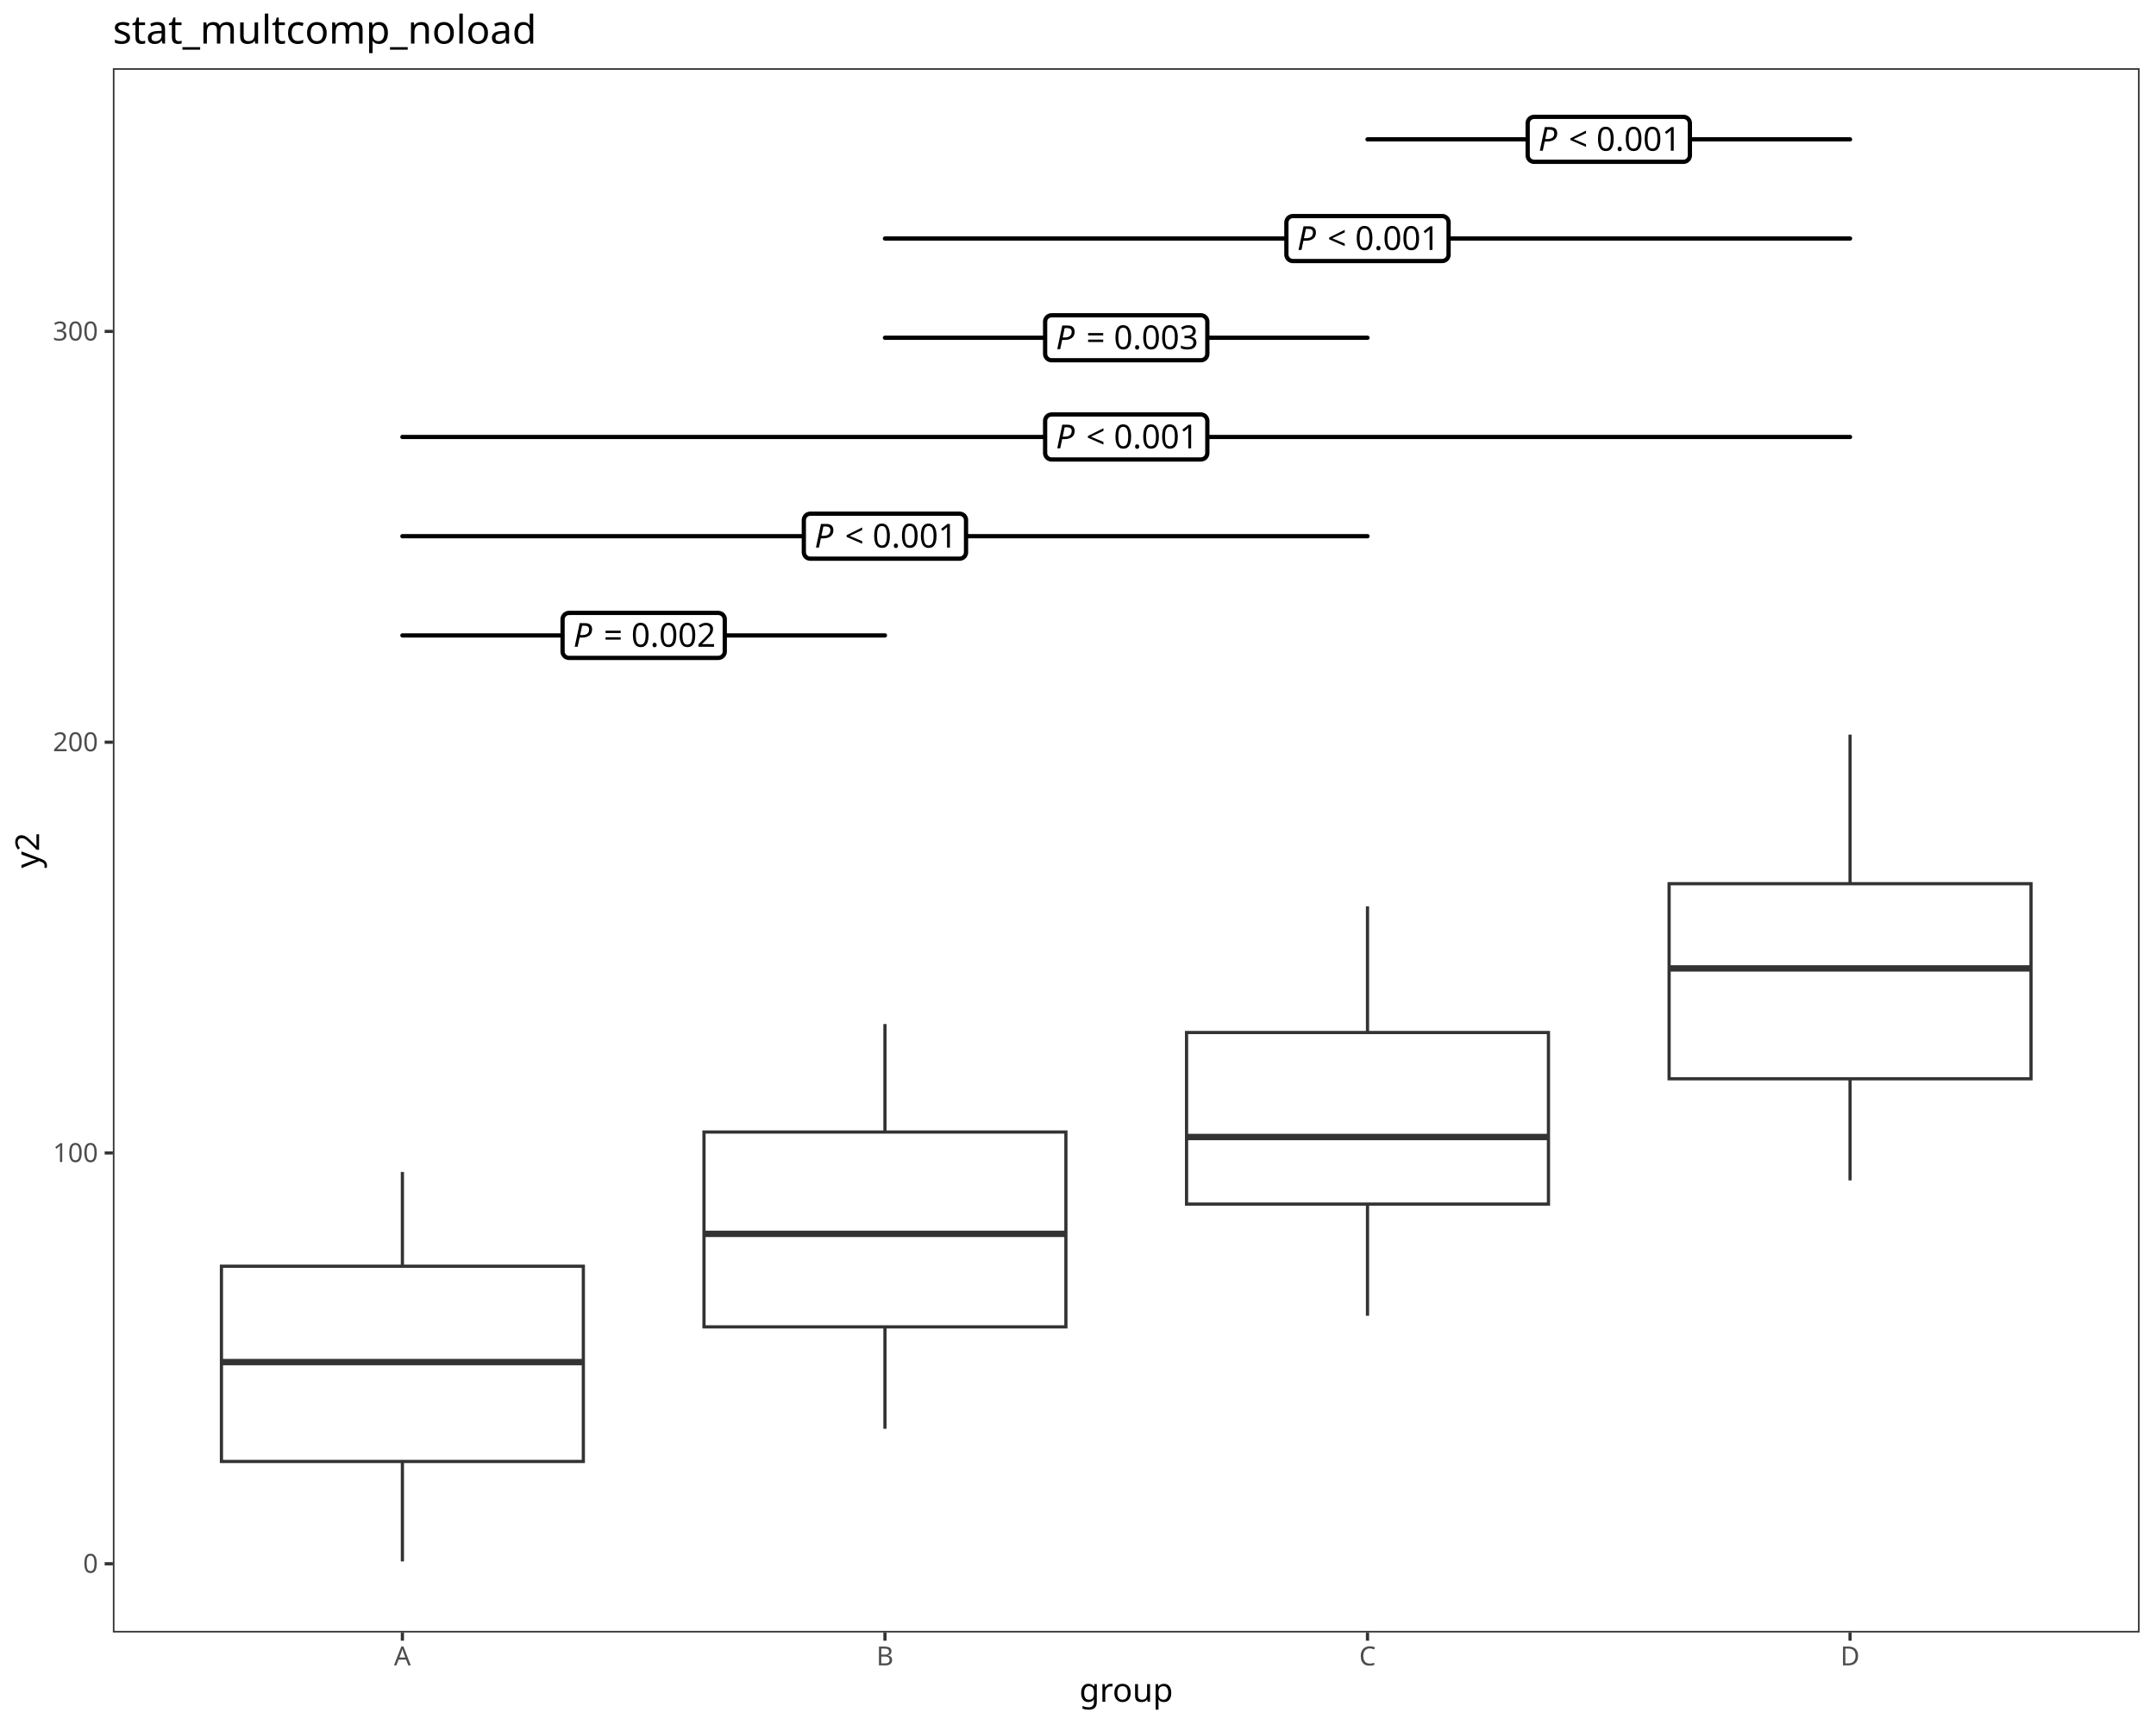
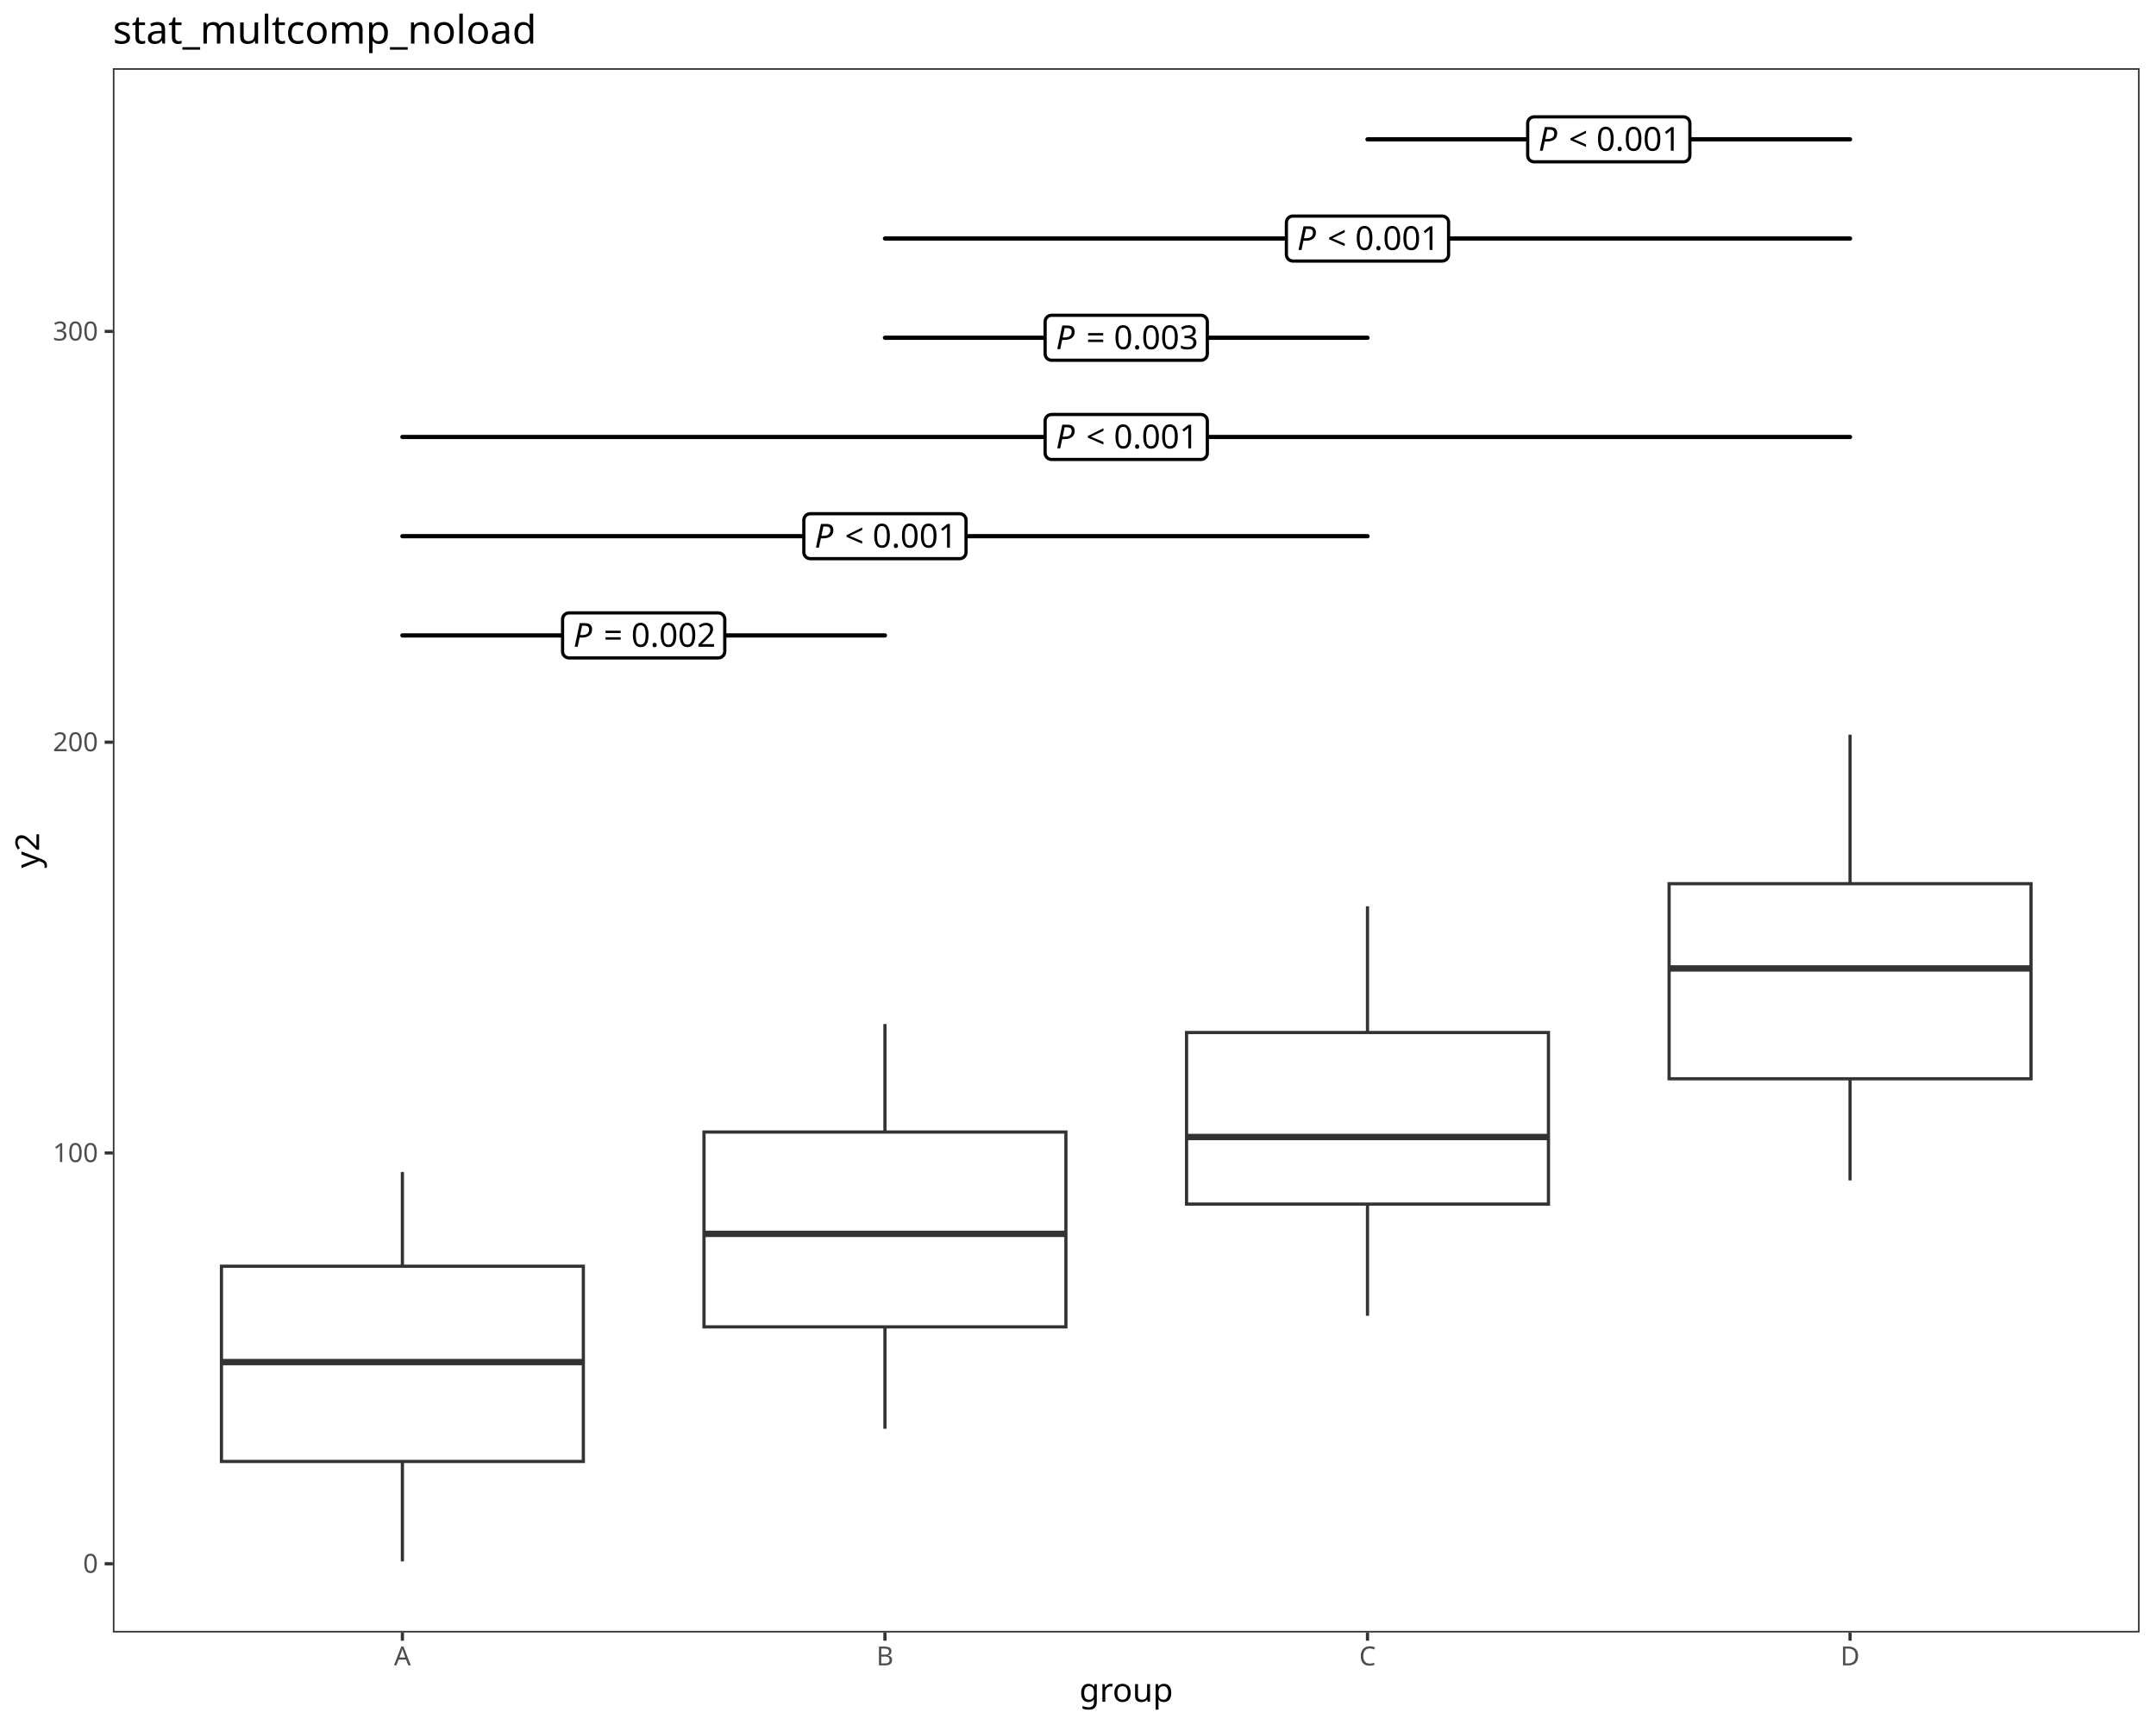
<svg xmlns="http://www.w3.org/2000/svg" class="svglite" data-engine-version="2.0" width="720.00pt" height="576.00pt" viewBox="0 0 720.00 576.00">
  <defs>
    <style type="text/css">
    .svglite line, .svglite polyline, .svglite polygon, .svglite path, .svglite rect, .svglite circle {
      fill: none;
      stroke: #000000;
      stroke-linecap: round;
      stroke-linejoin: round;
      stroke-miterlimit: 10.00;
    }
  </style>
  </defs>
  <rect width="100%" height="100%" style="stroke: none; fill: #FFFFFF;" />
  <defs>
    <clipPath id="cpMC4wMHw3MjAuMDB8MC4wMHw1NzYuMDA=">
      <rect x="0.00" y="0.00" width="720.00" height="576.00" />
    </clipPath>
  </defs>
  <g clip-path="url(#cpMC4wMHw3MjAuMDB8MC4wMHw1NzYuMDA=)">
    <rect x="0.00" y="0.00" width="720.00" height="576.00" style="stroke-width: 1.07; stroke: #FFFFFF; fill: #FFFFFF;" />
  </g>
  <defs>
    <clipPath id="cpMzcuNjl8NzE0LjUyfDIyLjc4fDU0NS4xMQ==">
      <rect x="37.69" y="22.78" width="676.83" height="522.33" />
    </clipPath>
  </defs>
  <g clip-path="url(#cpMzcuNjl8NzE0LjUyfDIyLjc4fDU0NS4xMQ==)">
    <rect x="37.69" y="22.78" width="676.83" height="522.33" style="stroke-width: 1.07; stroke: none; fill: #FFFFFF;" />
    <line x1="134.38" y1="422.81" x2="134.38" y2="391.33" style="stroke-width: 1.07; stroke: #333333; stroke-linecap: butt;" />
    <line x1="134.38" y1="488.00" x2="134.38" y2="521.37" style="stroke-width: 1.07; stroke: #333333; stroke-linecap: butt;" />
    <polygon points="73.95,422.81 73.95,488.00 194.81,488.00 194.81,422.81 73.95,422.81 " style="stroke-width: 1.07; stroke: #333333; stroke-linecap: butt; stroke-linejoin: miter; fill: #FFFFFF;" />
    <line x1="73.95" y1="454.82" x2="194.81" y2="454.82" style="stroke-width: 2.13; stroke: #333333; stroke-linecap: butt; stroke-linejoin: miter;" />
    <line x1="295.53" y1="378.00" x2="295.53" y2="341.94" style="stroke-width: 1.07; stroke: #333333; stroke-linecap: butt;" />
    <line x1="295.53" y1="443.06" x2="295.53" y2="477.08" style="stroke-width: 1.07; stroke: #333333; stroke-linecap: butt;" />
    <polygon points="235.10,378.00 235.10,443.06 355.96,443.06 355.96,378.00 235.10,378.00 " style="stroke-width: 1.07; stroke: #333333; stroke-linecap: butt; stroke-linejoin: miter; fill: #FFFFFF;" />
    <line x1="235.10" y1="412.00" x2="355.96" y2="412.00" style="stroke-width: 2.13; stroke: #333333; stroke-linecap: butt; stroke-linejoin: miter;" />
    <line x1="456.68" y1="344.77" x2="456.68" y2="302.63" style="stroke-width: 1.07; stroke: #333333; stroke-linecap: butt;" />
    <line x1="456.68" y1="402.06" x2="456.68" y2="439.35" style="stroke-width: 1.07; stroke: #333333; stroke-linecap: butt;" />
    <polygon points="396.25,344.77 396.25,402.06 517.11,402.06 517.11,344.77 396.25,344.77 " style="stroke-width: 1.07; stroke: #333333; stroke-linecap: butt; stroke-linejoin: miter; fill: #FFFFFF;" />
    <line x1="396.25" y1="379.66" x2="517.11" y2="379.66" style="stroke-width: 2.13; stroke: #333333; stroke-linecap: butt; stroke-linejoin: miter;" />
    <line x1="617.83" y1="295.08" x2="617.83" y2="245.30" style="stroke-width: 1.07; stroke: #333333; stroke-linecap: butt;" />
    <line x1="617.83" y1="360.22" x2="617.83" y2="394.15" style="stroke-width: 1.07; stroke: #333333; stroke-linecap: butt;" />
    <polygon points="557.40,295.08 557.40,360.22 678.26,360.22 678.26,295.08 557.40,295.08 " style="stroke-width: 1.07; stroke: #333333; stroke-linecap: butt; stroke-linejoin: miter; fill: #FFFFFF;" />
    <line x1="557.40" y1="323.37" x2="678.26" y2="323.37" style="stroke-width: 2.13; stroke: #333333; stroke-linecap: butt; stroke-linejoin: miter;" />
    <line x1="134.38" y1="212.17" x2="295.53" y2="212.17" style="stroke-width: 1.42;" />
-     <polygon points="190.03,219.68 239.88,219.68 239.79,219.68 240.14,219.66 240.48,219.59 240.80,219.47 241.11,219.29 241.37,219.07 241.61,218.81 241.79,218.52 241.93,218.20 242.01,217.86 242.04,217.52 242.04,217.52 242.04,206.82 242.04,206.82 242.01,206.47 241.93,206.14 241.79,205.82 241.61,205.52 241.37,205.26 241.11,205.04 240.80,204.87 240.48,204.75 240.14,204.68 239.88,204.66 190.03,204.66 190.29,204.68 189.94,204.66 189.60,204.70 189.26,204.80 188.95,204.95 188.66,205.15 188.41,205.39 188.20,205.67 188.04,205.97 187.93,206.30 187.88,206.65 187.87,206.82 187.87,217.52 187.88,217.34 187.88,217.69 187.93,218.03 188.04,218.36 188.20,218.67 188.41,218.95 188.66,219.19 188.95,219.39 189.26,219.54 189.60,219.63 189.94,219.68 " style="stroke-width: 1.42; fill: #FFFFFF;" />
+     <polygon points="190.03,219.68 239.88,219.68 239.79,219.68 240.14,219.66 240.48,219.59 240.80,219.47 241.11,219.29 241.37,219.07 241.61,218.81 241.79,218.52 241.93,218.20 242.01,217.86 242.04,217.52 242.04,217.52 242.04,206.82 242.04,206.82 242.01,206.47 241.93,206.14 241.79,205.82 241.61,205.52 241.37,205.26 241.11,205.04 240.80,204.87 240.48,204.75 240.14,204.68 239.88,204.66 190.03,204.66 190.29,204.68 189.94,204.66 189.60,204.70 189.26,204.80 188.95,204.95 188.66,205.15 188.41,205.39 188.20,205.67 188.04,205.97 187.93,206.30 187.88,206.65 187.87,206.82 187.87,217.52 187.88,217.34 187.88,217.69 187.93,218.03 188.04,218.36 188.20,218.67 188.41,218.95 188.66,219.19 188.95,219.39 189.26,219.54 189.60,219.63 189.94,219.68 " style="stroke-width: 1.07; fill: #FFFFFF;" />
    <text x="191.47" y="215.97" style="font-size: 11.04px; font-style: italic; font-family: sans;" textLength="7.37px" lengthAdjust="spacingAndGlyphs">P</text>
    <text x="198.83" y="215.97" style="font-size: 11.04px; font-family: sans;" textLength="2.76px" lengthAdjust="spacingAndGlyphs"> </text>
    <text x="201.60" y="215.97" style="font-size: 11.04px; font-family: sans;" textLength="6.45px" lengthAdjust="spacingAndGlyphs">=</text>
    <text x="208.05" y="215.97" style="font-size: 11.04px; font-family: sans;" textLength="2.76px" lengthAdjust="spacingAndGlyphs"> </text>
    <text x="210.81" y="215.97" style="font-size: 11.04px; font-family: sans;" textLength="27.63px" lengthAdjust="spacingAndGlyphs">0.002</text>
    <line x1="134.38" y1="179.04" x2="456.68" y2="179.04" style="stroke-width: 1.42;" />
-     <polygon points="270.60,186.55 320.45,186.55 320.37,186.55 320.71,186.53 321.05,186.46 321.38,186.34 321.68,186.17 321.95,185.95 322.18,185.69 322.37,185.39 322.50,185.07 322.59,184.73 322.61,184.39 322.61,184.39 322.61,173.69 322.61,173.69 322.59,173.35 322.50,173.01 322.37,172.69 322.18,172.39 321.95,172.13 321.68,171.91 321.38,171.74 321.05,171.62 320.71,171.55 320.45,171.53 270.60,171.53 270.86,171.55 270.52,171.53 270.17,171.58 269.84,171.67 269.52,171.82 269.24,172.02 268.99,172.26 268.78,172.54 268.62,172.85 268.51,173.18 268.45,173.52 268.44,173.69 268.44,184.39 268.45,184.21 268.45,184.56 268.51,184.91 268.62,185.24 268.78,185.54 268.99,185.82 269.24,186.06 269.52,186.26 269.84,186.41 270.17,186.50 270.52,186.55 " style="stroke-width: 1.42; fill: #FFFFFF;" />
+     <polygon points="270.60,186.55 320.45,186.55 320.37,186.55 320.71,186.53 321.05,186.46 321.38,186.34 321.68,186.17 321.95,185.95 322.18,185.69 322.37,185.39 322.50,185.07 322.59,184.73 322.61,184.39 322.61,184.39 322.61,173.69 322.61,173.69 322.59,173.35 322.50,173.01 322.37,172.69 322.18,172.39 321.95,172.13 321.68,171.91 321.38,171.74 321.05,171.62 320.71,171.55 320.45,171.53 270.60,171.53 270.86,171.55 270.52,171.53 270.17,171.58 269.84,171.67 269.52,171.82 269.24,172.02 268.99,172.26 268.78,172.54 268.62,172.85 268.51,173.18 268.45,173.52 268.44,173.69 268.44,184.39 268.45,184.21 268.45,184.56 268.51,184.91 268.62,185.24 268.78,185.54 268.99,185.82 269.24,186.06 269.52,186.26 269.84,186.41 270.17,186.50 270.52,186.55 " style="stroke-width: 1.07; fill: #FFFFFF;" />
    <text x="272.04" y="182.84" style="font-size: 11.04px; font-style: italic; font-family: sans;" textLength="7.37px" lengthAdjust="spacingAndGlyphs">P</text>
    <text x="279.41" y="182.84" style="font-size: 11.04px; font-family: sans;" textLength="2.76px" lengthAdjust="spacingAndGlyphs"> </text>
    <text x="282.17" y="182.84" style="font-size: 11.04px; font-family: sans;" textLength="6.45px" lengthAdjust="spacingAndGlyphs">&lt;</text>
    <text x="288.62" y="182.84" style="font-size: 11.04px; font-family: sans;" textLength="2.76px" lengthAdjust="spacingAndGlyphs"> </text>
    <text x="291.39" y="182.84" style="font-size: 11.04px; font-family: sans;" textLength="27.63px" lengthAdjust="spacingAndGlyphs">0.001</text>
    <line x1="134.38" y1="145.91" x2="617.83" y2="145.91" style="stroke-width: 1.42;" />
-     <polygon points="351.18,153.42 401.03,153.42 400.94,153.42 401.29,153.40 401.63,153.33 401.96,153.21 402.26,153.04 402.53,152.82 402.76,152.56 402.94,152.26 403.08,151.94 403.16,151.61 403.19,151.26 403.19,151.26 403.19,140.56 403.19,140.56 403.16,140.22 403.08,139.88 402.94,139.56 402.76,139.27 402.53,139.01 402.26,138.79 401.96,138.61 401.63,138.49 401.29,138.42 401.03,138.40 351.18,138.40 351.44,138.42 351.09,138.41 350.75,138.45 350.41,138.54 350.10,138.69 349.81,138.89 349.56,139.13 349.35,139.41 349.19,139.72 349.08,140.05 349.03,140.39 349.02,140.56 349.02,151.26 349.03,151.09 349.03,151.43 349.08,151.78 349.19,152.11 349.35,152.41 349.56,152.69 349.81,152.93 350.10,153.13 350.41,153.28 350.75,153.38 351.09,153.42 " style="stroke-width: 1.42; fill: #FFFFFF;" />
+     <polygon points="351.18,153.42 401.03,153.42 400.94,153.42 401.29,153.40 401.63,153.33 401.96,153.21 402.26,153.04 402.53,152.82 402.76,152.56 402.94,152.26 403.08,151.94 403.16,151.61 403.19,151.26 403.19,151.26 403.19,140.56 403.19,140.56 403.16,140.22 403.08,139.88 402.94,139.56 402.76,139.27 402.53,139.01 402.26,138.79 401.96,138.61 401.63,138.49 401.29,138.42 401.03,138.40 351.18,138.40 351.44,138.42 351.09,138.41 350.75,138.45 350.41,138.54 350.10,138.69 349.81,138.89 349.56,139.13 349.35,139.41 349.19,139.72 349.08,140.05 349.03,140.39 349.02,140.56 349.02,151.26 349.03,151.09 349.03,151.43 349.08,151.78 349.19,152.11 349.35,152.41 349.56,152.69 349.81,152.93 350.10,153.13 350.41,153.28 350.75,153.38 351.09,153.42 " style="stroke-width: 1.07; fill: #FFFFFF;" />
    <text x="352.62" y="149.71" style="font-size: 11.04px; font-style: italic; font-family: sans;" textLength="7.37px" lengthAdjust="spacingAndGlyphs">P</text>
    <text x="359.99" y="149.71" style="font-size: 11.04px; font-family: sans;" textLength="2.76px" lengthAdjust="spacingAndGlyphs"> </text>
    <text x="362.75" y="149.71" style="font-size: 11.04px; font-family: sans;" textLength="6.45px" lengthAdjust="spacingAndGlyphs">&lt;</text>
    <text x="369.20" y="149.71" style="font-size: 11.04px; font-family: sans;" textLength="2.76px" lengthAdjust="spacingAndGlyphs"> </text>
    <text x="371.96" y="149.71" style="font-size: 11.04px; font-family: sans;" textLength="27.63px" lengthAdjust="spacingAndGlyphs">0.001</text>
    <line x1="295.53" y1="112.78" x2="456.68" y2="112.78" style="stroke-width: 1.42;" />
-     <polygon points="351.18,120.29 401.03,120.29 400.94,120.29 401.29,120.28 401.63,120.21 401.96,120.08 402.26,119.91 402.53,119.69 402.76,119.43 402.94,119.13 403.08,118.82 403.16,118.48 403.19,118.13 403.19,118.13 403.19,107.44 403.19,107.44 403.16,107.09 403.08,106.75 402.94,106.43 402.76,106.14 402.53,105.88 402.26,105.66 401.96,105.48 401.63,105.36 401.29,105.29 401.03,105.28 351.18,105.28 351.44,105.29 351.09,105.28 350.75,105.32 350.41,105.42 350.10,105.56 349.81,105.76 349.56,106.00 349.35,106.28 349.19,106.59 349.08,106.92 349.03,107.26 349.02,107.44 349.02,118.13 349.03,117.96 349.03,118.30 349.08,118.65 349.19,118.98 349.35,119.29 349.56,119.56 349.81,119.80 350.10,120.00 350.41,120.15 350.75,120.25 351.09,120.29 " style="stroke-width: 1.42; fill: #FFFFFF;" />
+     <polygon points="351.18,120.29 401.03,120.29 400.94,120.29 401.29,120.28 401.63,120.21 401.96,120.08 402.26,119.91 402.53,119.69 402.76,119.43 402.94,119.13 403.08,118.82 403.16,118.48 403.19,118.13 403.19,118.13 403.19,107.44 403.19,107.44 403.16,107.09 403.08,106.75 402.94,106.43 402.76,106.14 402.53,105.88 402.26,105.66 401.96,105.48 401.63,105.36 401.29,105.29 401.03,105.28 351.18,105.28 351.44,105.29 351.09,105.28 350.75,105.32 350.41,105.42 350.10,105.56 349.81,105.76 349.56,106.00 349.35,106.28 349.19,106.59 349.08,106.92 349.03,107.26 349.02,107.44 349.02,118.13 349.03,117.96 349.03,118.30 349.08,118.65 349.19,118.98 349.35,119.29 349.56,119.56 349.81,119.80 350.10,120.00 350.41,120.15 350.75,120.25 351.09,120.29 " style="stroke-width: 1.07; fill: #FFFFFF;" />
    <text x="352.62" y="116.59" style="font-size: 11.04px; font-style: italic; font-family: sans;" textLength="7.37px" lengthAdjust="spacingAndGlyphs">P</text>
    <text x="359.99" y="116.59" style="font-size: 11.04px; font-family: sans;" textLength="2.76px" lengthAdjust="spacingAndGlyphs"> </text>
    <text x="362.75" y="116.59" style="font-size: 11.04px; font-family: sans;" textLength="6.45px" lengthAdjust="spacingAndGlyphs">=</text>
    <text x="369.20" y="116.59" style="font-size: 11.04px; font-family: sans;" textLength="2.76px" lengthAdjust="spacingAndGlyphs"> </text>
    <text x="371.96" y="116.59" style="font-size: 11.04px; font-family: sans;" textLength="27.63px" lengthAdjust="spacingAndGlyphs">0.003</text>
    <line x1="295.53" y1="79.65" x2="617.83" y2="79.65" style="stroke-width: 1.42;" />
-     <polygon points="431.75,87.16 481.60,87.16 481.52,87.16 481.86,87.15 482.21,87.08 482.53,86.95 482.83,86.78 483.10,86.56 483.33,86.30 483.52,86.01 483.65,85.69 483.74,85.35 483.76,85.00 483.76,85.00 483.76,74.31 483.76,74.31 483.74,73.96 483.65,73.62 483.52,73.30 483.33,73.01 483.10,72.75 482.83,72.53 482.53,72.35 482.21,72.23 481.86,72.16 481.60,72.15 431.75,72.15 432.02,72.16 431.67,72.15 431.32,72.19 430.99,72.29 430.67,72.44 430.39,72.63 430.14,72.87 429.93,73.15 429.77,73.46 429.66,73.79 429.60,74.13 429.59,74.31 429.59,85.00 429.60,84.83 429.60,85.18 429.66,85.52 429.77,85.85 429.93,86.16 430.14,86.43 430.39,86.68 430.67,86.87 430.99,87.02 431.32,87.12 431.67,87.16 " style="stroke-width: 1.42; fill: #FFFFFF;" />
+     <polygon points="431.75,87.16 481.60,87.16 481.52,87.16 481.86,87.15 482.21,87.08 482.53,86.95 482.83,86.78 483.10,86.56 483.33,86.30 483.52,86.01 483.65,85.69 483.74,85.35 483.76,85.00 483.76,85.00 483.76,74.31 483.76,74.31 483.74,73.96 483.65,73.62 483.52,73.30 483.33,73.01 483.10,72.75 482.83,72.53 482.53,72.35 482.21,72.23 481.86,72.16 481.60,72.15 431.75,72.15 432.02,72.16 431.67,72.15 431.32,72.19 430.99,72.29 430.67,72.44 430.39,72.63 430.14,72.87 429.93,73.15 429.77,73.46 429.66,73.79 429.60,74.13 429.59,74.31 429.59,85.00 429.60,84.83 429.60,85.18 429.66,85.52 429.77,85.85 429.93,86.16 430.14,86.43 430.39,86.68 430.67,86.87 430.99,87.02 431.32,87.12 431.67,87.16 " style="stroke-width: 1.07; fill: #FFFFFF;" />
    <text x="433.19" y="83.46" style="font-size: 11.04px; font-style: italic; font-family: sans;" textLength="7.37px" lengthAdjust="spacingAndGlyphs">P</text>
    <text x="440.56" y="83.46" style="font-size: 11.04px; font-family: sans;" textLength="2.76px" lengthAdjust="spacingAndGlyphs"> </text>
    <text x="443.32" y="83.46" style="font-size: 11.04px; font-family: sans;" textLength="6.45px" lengthAdjust="spacingAndGlyphs">&lt;</text>
    <text x="449.77" y="83.46" style="font-size: 11.04px; font-family: sans;" textLength="2.76px" lengthAdjust="spacingAndGlyphs"> </text>
    <text x="452.54" y="83.46" style="font-size: 11.04px; font-family: sans;" textLength="27.63px" lengthAdjust="spacingAndGlyphs">0.001</text>
    <line x1="456.68" y1="46.53" x2="617.83" y2="46.53" style="stroke-width: 1.42;" />
-     <polygon points="512.33,54.03 562.18,54.03 562.09,54.03 562.44,54.02 562.78,53.95 563.11,53.83 563.41,53.65 563.68,53.43 563.91,53.17 564.09,52.88 564.23,52.56 564.31,52.22 564.34,51.87 564.34,51.87 564.34,41.18 564.34,41.18 564.31,40.83 564.23,40.49 564.09,40.17 563.91,39.88 563.68,39.62 563.41,39.40 563.11,39.23 562.78,39.10 562.44,39.03 562.18,39.02 512.33,39.02 512.59,39.03 512.24,39.02 511.90,39.06 511.56,39.16 511.25,39.31 510.96,39.50 510.71,39.75 510.50,40.02 510.34,40.33 510.23,40.66 510.18,41.00 510.17,41.18 510.17,51.87 510.18,51.70 510.18,52.05 510.23,52.39 510.34,52.72 510.50,53.03 510.71,53.31 510.96,53.55 511.25,53.74 511.56,53.89 511.90,53.99 512.24,54.03 " style="stroke-width: 1.42; fill: #FFFFFF;" />
+     <polygon points="512.33,54.03 562.18,54.03 562.09,54.03 562.44,54.02 562.78,53.95 563.11,53.83 563.41,53.65 563.68,53.43 563.91,53.17 564.09,52.88 564.23,52.56 564.31,52.22 564.34,51.87 564.34,51.87 564.34,41.18 564.34,41.18 564.31,40.83 564.23,40.49 564.09,40.17 563.91,39.88 563.68,39.62 563.41,39.40 563.11,39.23 562.78,39.10 562.44,39.03 562.18,39.02 512.33,39.02 512.59,39.03 512.24,39.02 511.90,39.06 511.56,39.16 511.25,39.31 510.96,39.50 510.71,39.75 510.50,40.02 510.34,40.33 510.23,40.66 510.18,41.00 510.17,41.18 510.17,51.87 510.18,51.70 510.18,52.05 510.23,52.39 510.34,52.72 510.50,53.03 510.71,53.31 510.96,53.55 511.25,53.74 511.56,53.89 511.90,53.99 512.24,54.03 " style="stroke-width: 1.07; fill: #FFFFFF;" />
    <text x="513.77" y="50.33" style="font-size: 11.04px; font-style: italic; font-family: sans;" textLength="7.37px" lengthAdjust="spacingAndGlyphs">P</text>
    <text x="521.14" y="50.33" style="font-size: 11.04px; font-family: sans;" textLength="2.76px" lengthAdjust="spacingAndGlyphs"> </text>
    <text x="523.90" y="50.33" style="font-size: 11.04px; font-family: sans;" textLength="6.45px" lengthAdjust="spacingAndGlyphs">&lt;</text>
    <text x="530.35" y="50.33" style="font-size: 11.04px; font-family: sans;" textLength="2.76px" lengthAdjust="spacingAndGlyphs"> </text>
    <text x="533.11" y="50.33" style="font-size: 11.04px; font-family: sans;" textLength="27.63px" lengthAdjust="spacingAndGlyphs">0.001</text>
    <rect x="37.69" y="22.78" width="676.83" height="522.33" style="stroke-width: 1.07; stroke: #333333;" />
  </g>
  <g clip-path="url(#cpMC4wMHw3MjAuMDB8MC4wMHw1NzYuMDA=)">
    <text x="32.76" y="525.18" text-anchor="end" style="font-size: 8.80px; fill: #4D4D4D; font-family: sans;" textLength="4.89px" lengthAdjust="spacingAndGlyphs">0</text>
    <text x="32.76" y="388.02" text-anchor="end" style="font-size: 8.80px; fill: #4D4D4D; font-family: sans;" textLength="14.68px" lengthAdjust="spacingAndGlyphs">100</text>
    <text x="32.76" y="250.85" text-anchor="end" style="font-size: 8.80px; fill: #4D4D4D; font-family: sans;" textLength="14.68px" lengthAdjust="spacingAndGlyphs">200</text>
    <text x="32.76" y="113.69" text-anchor="end" style="font-size: 8.80px; fill: #4D4D4D; font-family: sans;" textLength="14.68px" lengthAdjust="spacingAndGlyphs">300</text>
    <polyline points="34.95,522.16 37.69,522.16 " style="stroke-width: 1.07; stroke: #333333; stroke-linecap: butt;" />
    <polyline points="34.95,384.99 37.69,384.99 " style="stroke-width: 1.07; stroke: #333333; stroke-linecap: butt;" />
    <polyline points="34.95,247.83 37.69,247.83 " style="stroke-width: 1.07; stroke: #333333; stroke-linecap: butt;" />
    <polyline points="34.95,110.66 37.69,110.66 " style="stroke-width: 1.07; stroke: #333333; stroke-linecap: butt;" />
    <polyline points="134.38,547.85 134.38,545.11 " style="stroke-width: 1.07; stroke: #333333; stroke-linecap: butt;" />
    <polyline points="295.53,547.85 295.53,545.11 " style="stroke-width: 1.07; stroke: #333333; stroke-linecap: butt;" />
    <polyline points="456.68,547.85 456.68,545.11 " style="stroke-width: 1.07; stroke: #333333; stroke-linecap: butt;" />
    <polyline points="617.83,547.85 617.83,545.11 " style="stroke-width: 1.07; stroke: #333333; stroke-linecap: butt;" />
    <text x="134.38" y="556.10" text-anchor="middle" style="font-size: 8.80px; fill: #4D4D4D; font-family: sans;" textLength="5.87px" lengthAdjust="spacingAndGlyphs">A</text>
    <text x="295.53" y="556.10" text-anchor="middle" style="font-size: 8.80px; fill: #4D4D4D; font-family: sans;" textLength="5.87px" lengthAdjust="spacingAndGlyphs">B</text>
    <text x="456.68" y="556.10" text-anchor="middle" style="font-size: 8.80px; fill: #4D4D4D; font-family: sans;" textLength="6.36px" lengthAdjust="spacingAndGlyphs">C</text>
    <text x="617.83" y="556.10" text-anchor="middle" style="font-size: 8.80px; fill: #4D4D4D; font-family: sans;" textLength="6.36px" lengthAdjust="spacingAndGlyphs">D</text>
    <text x="376.10" y="568.24" text-anchor="middle" style="font-size: 11.00px; font-family: sans;" textLength="28.14px" lengthAdjust="spacingAndGlyphs">group</text>
    <text transform="translate(13.05,283.95) rotate(-90)" text-anchor="middle" style="font-size: 11.00px; font-family: sans;" textLength="11.62px" lengthAdjust="spacingAndGlyphs">y2</text>
    <text x="37.69" y="14.56" style="font-size: 13.20px; font-family: sans;" textLength="132.83px" lengthAdjust="spacingAndGlyphs">stat_multcomp_noload</text>
  </g>
</svg>
